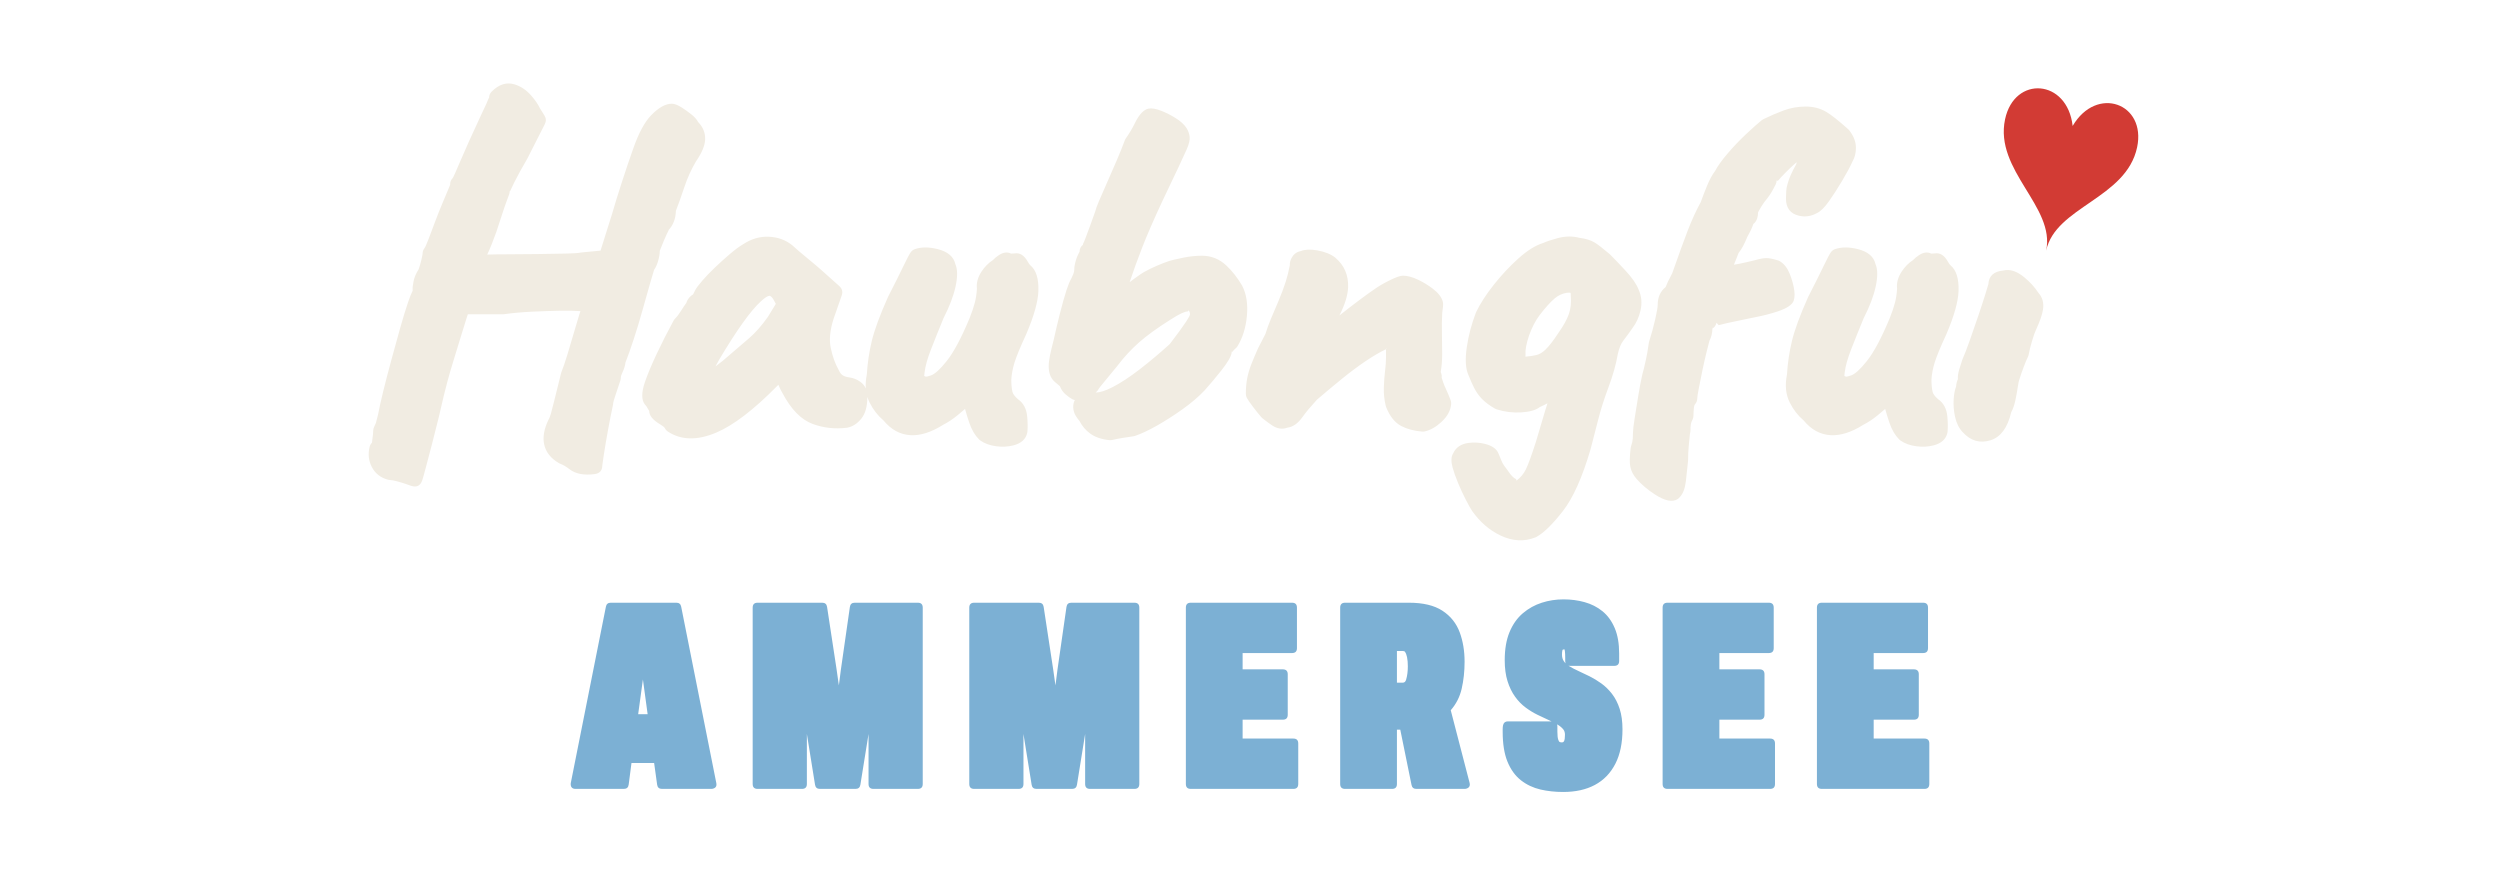
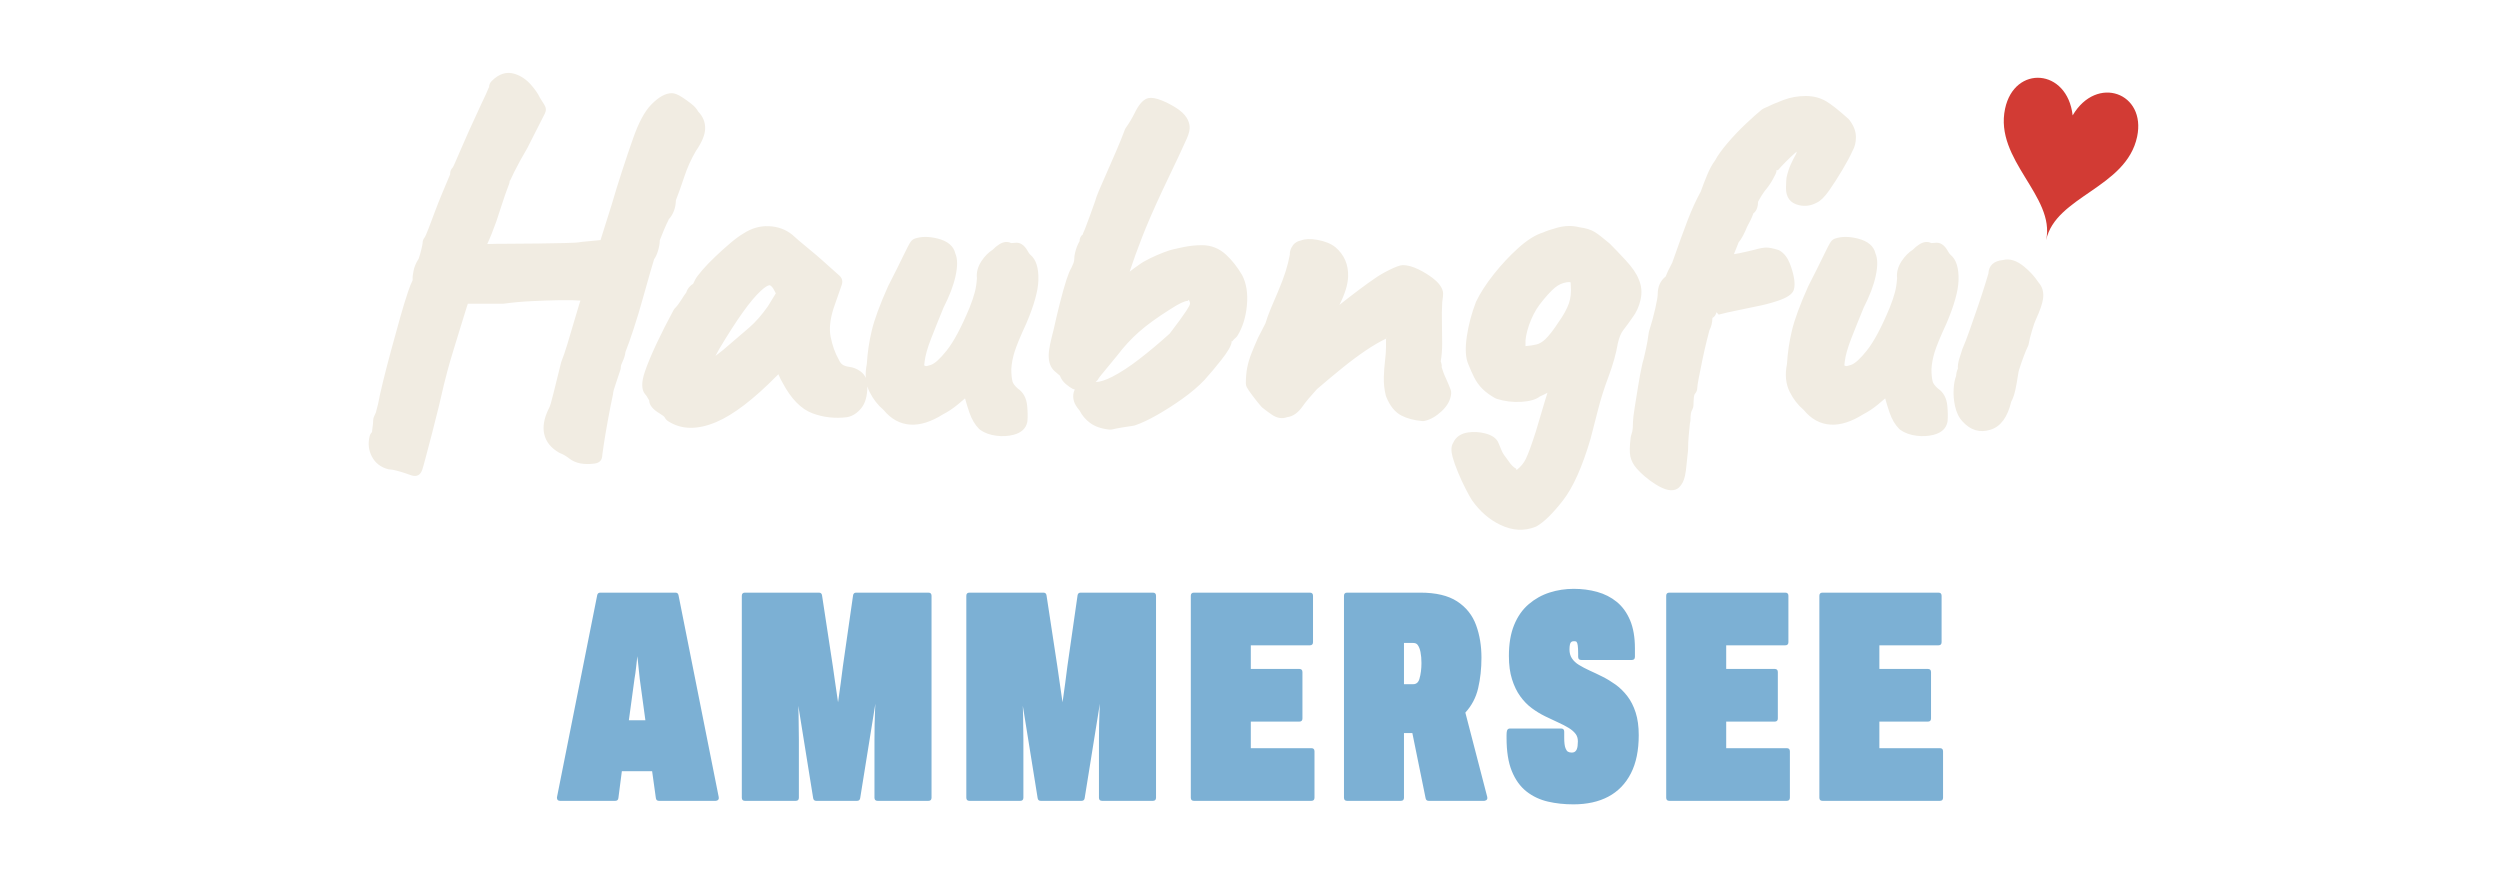
<svg xmlns="http://www.w3.org/2000/svg" width="127.0mm" height="44.45mm" viewBox="0 0 127.0 44.45" role="img" aria-label="Haubngfui · AMMERSEE · Fisherman-Fassung (Stick, embroidery_front)">
-   <path id="schrift" fill="#f1ece2" d="M20.876 24.677 20.635 24.592Q20.411 24.514 20.151 24.446Q19.929 24.388 19.842 24.388Q19.787 24.388 19.733 24.375Q19.15 24.229 18.888 23.723Q18.641 23.246 18.778 22.695Q18.809 22.574 18.897 22.486L18.915 22.325Q18.958 22.046 18.958 21.887Q18.958 21.781 19.006 21.686Q19.083 21.53 19.096 21.486Q19.118 21.41 19.209 21.045Q19.285 20.622 19.466 19.885Q19.648 19.144 19.879 18.294Q20.108 17.447 20.326 16.673Q20.547 15.889 20.732 15.347Q20.858 14.976 20.961 14.772V14.623Q20.961 14.588 20.966 14.553L21.003 14.324Q21.051 14.019 21.27 13.674Q21.347 13.454 21.407 13.195Q21.468 12.931 21.468 12.886Q21.468 12.728 21.566 12.605Q21.619 12.538 21.775 12.133Q21.955 11.665 22.123 11.21Q22.271 10.814 22.456 10.372L22.77 9.623L22.867 9.392V9.362Q22.867 9.176 22.999 9.044Q23.034 9.01 23.374 8.209Q23.751 7.321 24.406 5.915Q24.408 5.909 24.411 5.903Q24.504 5.717 24.694 5.302Q24.784 5.106 24.826 4.991L24.846 4.97Q24.846 4.784 24.978 4.652Q25.532 4.098 26.142 4.287Q26.612 4.433 26.973 4.841Q27.281 5.189 27.43 5.503L27.657 5.866Q27.791 6.082 27.676 6.308L26.794 8.046Q26.788 8.058 26.781 8.07Q26.392 8.733 26.121 9.274Q25.988 9.539 25.924 9.69L25.891 9.724Q25.891 9.806 25.862 9.882L25.754 10.172Q25.649 10.452 25.507 10.889L25.217 11.771Q25.215 11.776 25.214 11.781Q24.975 12.454 24.752 12.933Q25.189 12.918 25.78 12.918Q26.527 12.918 27.306 12.906L28.721 12.882Q29.311 12.871 29.499 12.831Q29.524 12.826 29.549 12.824L30.507 12.732L31.091 10.874Q31.286 10.192 31.601 9.223Q31.917 8.252 32.16 7.57Q32.578 6.369 33.082 5.851Q33.649 5.269 34.129 5.269Q34.334 5.269 34.651 5.473Q34.872 5.617 35.105 5.798Q35.357 5.994 35.469 6.204Q35.839 6.586 35.821 7.086Q35.804 7.551 35.352 8.206Q34.996 8.81 34.761 9.517Q34.523 10.23 34.336 10.707Q34.325 11.025 34.233 11.255Q34.126 11.522 33.964 11.684L33.971 11.692Q33.928 11.771 33.861 11.916Q33.723 12.216 33.607 12.516L33.517 12.741Q33.517 12.976 33.425 13.281Q33.347 13.542 33.228 13.707Q33.172 13.887 33.04 14.339Q32.872 14.915 32.656 15.697Q32.436 16.491 32.191 17.237Q31.962 17.936 31.774 18.415Q31.75 18.648 31.615 18.931Q31.538 19.093 31.538 19.184Q31.538 19.257 31.515 19.327L31.274 20.05Q31.152 20.416 31.152 20.463Q31.152 20.512 31.142 20.559Q31.022 21.107 30.891 21.823Q30.76 22.541 30.676 23.089Q30.597 23.61 30.597 23.638Q30.597 24.033 30.206 24.084Q29.393 24.192 28.931 23.836Q28.673 23.638 28.473 23.565Q28.435 23.551 28.401 23.531Q27.769 23.166 27.643 22.572Q27.527 22.024 27.859 21.331Q27.869 21.308 27.883 21.287Q27.964 21.156 28.128 20.468Q28.31 19.703 28.504 18.951Q28.512 18.923 28.522 18.896Q28.66 18.552 28.823 18.016Q28.991 17.464 29.147 16.924Q29.305 16.376 29.427 15.983Q29.457 15.888 29.486 15.806Q29.068 15.774 28.448 15.785Q27.797 15.797 27.031 15.833Q26.279 15.868 25.599 15.962Q25.568 15.966 25.538 15.966H23.766Q23.742 16.038 23.71 16.136Q23.58 16.542 23.405 17.118L23.042 18.303Q22.857 18.898 22.727 19.389Q22.596 19.88 22.549 20.082Q22.453 20.516 22.295 21.172Q22.137 21.828 21.955 22.52L21.641 23.715Q21.505 24.235 21.452 24.394Q21.309 24.821 20.883 24.679Q20.879 24.678 20.876 24.677ZM33.774 21.75Q33.737 21.676 33.525 21.55Q32.979 21.226 32.979 20.873L32.922 20.782Q32.846 20.637 32.797 20.588Q32.782 20.574 32.769 20.558Q32.487 20.219 32.761 19.413Q32.963 18.822 33.359 17.979Q33.751 17.147 34.216 16.291Q34.247 16.234 34.293 16.187Q34.449 16.032 34.614 15.763Q34.758 15.53 34.864 15.392Q34.907 15.243 35.018 15.115Q35.105 15.013 35.21 14.954L35.319 14.736Q35.392 14.589 35.677 14.258Q35.94 13.951 36.323 13.586Q36.699 13.227 37.08 12.903Q37.473 12.568 37.753 12.406Q38.377 11.996 39.059 12.026Q39.751 12.057 40.252 12.464Q40.27 12.479 40.287 12.495Q40.347 12.555 40.587 12.761Q40.836 12.975 41.158 13.237Q41.492 13.509 41.742 13.734L42.633 14.529Q42.857 14.729 42.758 15.013L42.34 16.213Q42.074 17.062 42.201 17.669Q42.337 18.323 42.604 18.793Q42.614 18.811 42.622 18.829Q42.693 18.983 42.798 19.058Q42.915 19.14 43.145 19.173Q43.443 19.21 43.705 19.397Q43.894 19.532 43.983 19.734Q43.958 19.402 44.034 19.028Q44.086 18.161 44.285 17.33Q44.488 16.481 45.108 15.091Q45.113 15.08 45.118 15.07Q45.622 14.086 45.885 13.536Q46.17 12.941 46.269 12.809Q46.353 12.696 46.487 12.652Q46.973 12.49 47.631 12.654Q48.402 12.847 48.532 13.417Q48.705 13.811 48.541 14.562Q48.385 15.277 47.931 16.163Q47.598 16.971 47.302 17.731Q47.021 18.449 46.968 18.921Q46.947 19.098 46.949 19.098Q46.984 19.111 47.016 19.129Q47.059 19.152 47.291 19.072Q47.59 18.97 48.087 18.348Q48.627 17.674 49.254 16.164Q49.434 15.714 49.523 15.368Q49.604 15.054 49.628 14.666Q49.577 14.231 49.86 13.798Q50.1 13.432 50.437 13.214Q50.566 13.074 50.754 12.954Q51.079 12.744 51.364 12.884L51.542 12.873Q51.94 12.807 52.211 13.295Q52.288 13.434 52.34 13.476Q52.781 13.837 52.75 14.783Q52.723 15.591 52.135 16.971Q52.132 16.978 52.129 16.984Q51.683 17.946 51.535 18.424Q51.397 18.871 51.374 19.292Q51.375 19.666 51.434 19.912Q51.472 20.066 51.705 20.274Q52.127 20.563 52.181 21.158Q52.221 21.596 52.193 21.924Q52.191 21.955 52.184 21.985Q52.076 22.471 51.484 22.624Q51.074 22.731 50.614 22.671Q50.13 22.609 49.798 22.376Q49.765 22.354 49.738 22.326Q49.423 22.011 49.244 21.49Q49.133 21.168 49.024 20.774Q48.895 20.889 48.652 21.088Q48.285 21.39 47.913 21.579Q47.005 22.151 46.253 22.107Q45.458 22.06 44.883 21.36Q44.448 20.993 44.175 20.447Q44.107 20.311 44.062 20.165Q44.059 20.892 43.757 21.265Q43.45 21.645 43.049 21.725Q43.032 21.728 43.015 21.73Q42.111 21.84 41.286 21.537Q40.405 21.214 39.748 19.966Q39.658 19.823 39.541 19.547Q39.503 19.586 39.466 19.623Q37.692 21.422 36.386 21.976Q34.939 22.588 33.93 21.925Q33.829 21.859 33.774 21.75ZM56.358 22.359Q55.752 22.298 55.375 22.02Q55.032 21.766 54.841 21.389Q54.619 21.128 54.56 20.93Q54.488 20.691 54.542 20.475Q54.563 20.389 54.601 20.326Q54.543 20.314 54.488 20.287Q54.343 20.214 54.145 20.047Q53.938 19.872 53.842 19.619Q53.683 19.491 53.565 19.383Q53.274 19.117 53.274 18.605Q53.274 18.366 53.344 18.031Q53.406 17.733 53.527 17.269Q53.666 16.631 53.839 15.945Q54.015 15.247 54.178 14.739Q54.306 14.343 54.427 14.141L54.519 13.934Q54.577 13.804 54.577 13.61Q54.577 13.572 54.583 13.536Q54.642 13.179 54.781 12.902L54.842 12.789Q54.842 12.564 55.022 12.429L55.011 12.407Q55.073 12.282 55.161 12.05Q55.351 11.553 55.635 10.749Q55.679 10.568 55.819 10.236Q55.99 9.835 56.233 9.288Q56.473 8.748 56.725 8.16Q56.974 7.579 57.139 7.132Q57.159 7.076 57.193 7.028Q57.462 6.647 57.651 6.258Q57.929 5.685 58.252 5.546Q58.295 5.528 58.341 5.519Q58.593 5.468 59.019 5.639Q59.356 5.774 59.703 5.987Q60.107 6.235 60.283 6.518Q60.412 6.732 60.434 6.953Q60.458 7.19 60.29 7.575Q60.167 7.859 59.874 8.48L59.053 10.207Q58.385 11.639 58.017 12.59Q57.647 13.544 57.421 14.232Q57.405 14.284 57.387 14.335Q57.606 14.163 57.853 13.992Q58.08 13.824 58.439 13.651Q58.782 13.486 59.112 13.359Q59.443 13.231 59.63 13.195Q59.76 13.16 60.139 13.084Q60.605 12.991 61.06 12.991Q61.769 12.991 62.297 13.487Q62.742 13.905 63.088 14.491Q63.094 14.501 63.1 14.511Q63.427 15.136 63.342 16.052Q63.26 16.94 62.868 17.584Q62.827 17.652 62.765 17.702Q62.687 17.764 62.599 17.878L62.572 17.857Q62.572 17.889 62.567 17.921Q62.526 18.21 62.04 18.824Q61.622 19.353 61.202 19.822Q61.198 19.827 61.194 19.832Q60.729 20.322 60.066 20.794Q59.42 21.253 58.785 21.615Q58.131 21.986 57.655 22.145Q57.613 22.159 57.568 22.165Q57.384 22.188 57.031 22.246Q56.687 22.304 56.512 22.348Q56.436 22.367 56.358 22.359ZM77.996 27.301Q77.139 27.638 76.227 27.204Q75.385 26.804 74.786 25.96Q74.782 25.955 74.779 25.949Q74.668 25.784 74.464 25.387Q74.262 24.997 74.074 24.546Q73.882 24.084 73.789 23.741Q73.664 23.276 73.821 23.031Q74.024 22.583 74.583 22.503Q75.008 22.443 75.431 22.548Q75.991 22.688 76.127 23.049Q76.199 23.217 76.271 23.397Q76.324 23.531 76.404 23.646Q76.504 23.79 76.59 23.898Q76.605 23.916 76.617 23.935Q76.816 24.242 77.019 24.344L77.039 24.416Q77.356 24.171 77.511 23.85Q77.702 23.457 78.03 22.426L78.486 20.89Q78.547 20.685 78.611 20.488Q78.429 20.587 78.223 20.678Q77.932 20.908 77.293 20.948Q76.642 20.99 76.03 20.795Q75.985 20.781 75.943 20.757Q75.553 20.534 75.305 20.287Q75.049 20.03 74.883 19.699Q74.744 19.421 74.595 19.048Q74.376 18.564 74.515 17.623Q74.643 16.753 74.974 15.886Q74.981 15.869 74.989 15.852Q75.3 15.204 75.886 14.464Q76.465 13.735 77.12 13.143Q77.802 12.526 78.393 12.344Q78.629 12.235 79.112 12.102Q79.696 11.941 80.234 12.081Q80.719 12.143 81.01 12.321Q81.258 12.472 81.767 12.905Q81.781 12.917 81.794 12.93Q82.114 13.249 82.578 13.75Q83.087 14.299 83.243 14.717Q83.467 15.211 83.338 15.773Q83.221 16.285 82.925 16.674Q82.705 16.993 82.46 17.311Q82.282 17.542 82.183 17.991Q82.055 18.753 81.704 19.692Q81.375 20.573 81.188 21.32L80.801 22.82Q80.799 22.827 80.797 22.834Q80.17 24.968 79.393 25.964Q78.612 26.967 78.049 27.277Q78.023 27.291 77.996 27.301ZM85.224 25.354Q84.83 25.608 84.08 25.125Q83.52 24.765 83.14 24.331Q82.895 24.052 82.822 23.722Q82.757 23.43 82.839 22.75Q82.845 22.699 82.863 22.65Q82.936 22.448 82.945 22.275Q82.956 22.045 82.956 21.959Q82.956 21.779 83.046 21.213L83.227 20.09Q83.325 19.491 83.4 19.164Q83.412 19.09 83.44 18.979Q83.476 18.837 83.503 18.751L83.619 18.24Q83.687 17.945 83.757 17.434Q83.762 17.395 83.774 17.358Q83.961 16.774 84.089 16.202Q84.211 15.659 84.211 15.492Q84.211 14.904 84.615 14.582Q84.661 14.457 84.737 14.297Q84.853 14.055 84.949 13.882Q85.426 12.52 85.737 11.712Q86.054 10.893 86.397 10.27Q86.541 9.864 86.719 9.435Q86.911 8.971 87.127 8.685Q87.324 8.311 87.758 7.803Q88.196 7.29 88.696 6.818Q89.192 6.352 89.495 6.107Q89.535 6.075 89.581 6.053Q90.132 5.786 90.611 5.61Q91.145 5.413 91.732 5.413Q92.312 5.413 92.768 5.68Q93.157 5.908 93.89 6.566Q93.921 6.594 93.947 6.627Q94.281 7.062 94.281 7.504Q94.281 7.902 94.111 8.194Q93.931 8.599 93.59 9.17Q93.244 9.752 92.92 10.212Q92.573 10.706 92.288 10.831Q91.859 11.068 91.389 10.959Q90.727 10.806 90.727 10.086Q90.727 9.899 90.74 9.735L90.752 9.591Q90.755 9.558 90.762 9.527Q90.845 9.17 90.971 8.888Q91.089 8.627 91.196 8.439Q91.2 8.433 91.204 8.427Q91.269 8.32 91.271 8.239Q91.211 8.289 91.105 8.384Q90.911 8.559 90.693 8.78Q90.477 8.998 90.316 9.187L90.251 9.169Q90.251 9.28 90.2 9.378L90.067 9.632Q89.915 9.922 89.628 10.264Q89.479 10.477 89.374 10.667Q89.31 10.782 89.31 10.786Q89.31 10.956 89.263 11.097Q89.201 11.283 89.069 11.378L89.056 11.418Q88.961 11.688 88.759 12.044Q88.659 12.291 88.546 12.505Q88.435 12.714 88.322 12.847L88.229 13.084Q88.158 13.261 88.083 13.448Q88.213 13.43 88.363 13.398Q88.756 13.317 89.13 13.223Q89.523 13.111 89.729 13.111Q89.941 13.111 90.32 13.228Q90.376 13.245 90.426 13.276Q90.744 13.475 90.919 13.913Q91.055 14.253 91.123 14.595Q91.207 15.014 91.121 15.272L91.121 15.272Q91.01 15.588 90.297 15.823Q89.76 16 89.221 16.102Q88.779 16.199 88.236 16.307Q87.707 16.413 87.31 16.518L87.197 16.398Q87.145 16.607 86.992 16.687Q86.981 17.047 86.84 17.31Q86.796 17.465 86.705 17.835Q86.596 18.271 86.489 18.782Q86.381 19.297 86.298 19.734Q86.221 20.132 86.221 20.236Q86.221 20.401 86.115 20.527Q86.061 20.59 86.05 20.707Q86.028 20.943 86.028 21.115Q86.028 21.224 85.978 21.321Q85.911 21.45 85.898 21.535Q85.878 21.657 85.878 21.718V21.815Q85.878 21.932 85.847 22.047L85.789 22.643Q85.754 23.018 85.754 23.383Q85.754 23.407 85.751 23.431L85.677 24.125Q85.65 24.465 85.594 24.722Q85.515 25.084 85.293 25.299Q85.261 25.33 85.224 25.354ZM96.481 22.326Q96.166 22.011 95.988 21.49Q95.877 21.168 95.767 20.774Q95.638 20.889 95.396 21.088Q95.029 21.39 94.657 21.579Q93.749 22.151 92.996 22.107Q92.201 22.06 91.627 21.36Q91.192 20.993 90.919 20.447Q90.614 19.837 90.778 19.028Q90.83 18.161 91.029 17.33Q91.231 16.481 91.852 15.091Q91.857 15.08 91.862 15.07Q92.366 14.086 92.629 13.536Q92.914 12.941 93.013 12.809Q93.097 12.696 93.23 12.652Q93.717 12.49 94.375 12.654Q95.146 12.847 95.275 13.417Q95.448 13.811 95.284 14.562Q95.129 15.277 94.675 16.163Q94.342 16.971 94.045 17.731Q93.765 18.449 93.711 18.921Q93.691 19.098 93.693 19.098Q93.728 19.111 93.76 19.129Q93.802 19.152 94.035 19.072Q94.334 18.97 94.831 18.348Q95.371 17.674 95.998 16.164Q96.178 15.714 96.267 15.368Q96.348 15.054 96.372 14.666Q96.321 14.231 96.604 13.798Q96.843 13.432 97.18 13.214Q97.31 13.074 97.497 12.954Q97.823 12.744 98.108 12.884L98.286 12.873Q98.684 12.807 98.954 13.295Q99.032 13.434 99.084 13.476Q99.525 13.837 99.494 14.783Q99.467 15.591 98.879 16.971Q98.876 16.978 98.873 16.984Q98.427 17.946 98.279 18.424Q98.141 18.871 98.118 19.292Q98.119 19.666 98.178 19.912Q98.215 20.066 98.449 20.274Q98.871 20.563 98.925 21.158Q98.965 21.596 98.937 21.924Q98.935 21.955 98.928 21.985Q98.82 22.471 98.228 22.624Q97.818 22.731 97.357 22.671Q96.873 22.609 96.541 22.376Q96.509 22.354 96.481 22.326ZM72.241 21.925Q71.622 21.869 71.194 21.647Q70.693 21.388 70.414 20.675Q70.404 20.649 70.397 20.621Q70.285 20.174 70.299 19.69Q70.312 19.247 70.363 18.828Q70.408 18.457 70.408 18.195V17.74Q69.938 17.966 69.383 18.339Q68.809 18.726 68.185 19.232Q67.56 19.739 66.9 20.305Q66.403 20.848 66.171 21.18Q65.825 21.674 65.39 21.727Q65.01 21.867 64.623 21.61Q64.39 21.454 64.133 21.249Q64.102 21.224 64.076 21.194Q63.896 20.989 63.658 20.675Q63.403 20.34 63.336 20.206Q63.289 20.111 63.289 20.005Q63.289 19.576 63.357 19.22Q63.425 18.865 63.573 18.489Q63.709 18.142 63.907 17.698Q63.916 17.678 63.927 17.658Q64.014 17.505 64.091 17.341Q64.173 17.165 64.286 16.959Q64.388 16.615 64.566 16.188Q64.748 15.75 64.919 15.36Q65.174 14.757 65.312 14.319Q65.438 13.923 65.525 13.466Q65.513 13.302 65.605 13.119Q65.745 12.837 66.043 12.763Q66.062 12.758 66.081 12.755Q66.393 12.626 66.919 12.72Q67.502 12.825 67.833 13.089Q67.839 13.094 67.844 13.099Q68.515 13.674 68.484 14.591Q68.463 15.195 68.042 16.026Q68.089 15.989 68.14 15.948Q68.556 15.618 69.043 15.253Q69.53 14.888 69.828 14.688Q70.122 14.476 70.56 14.257Q71.065 14.004 71.268 14.004Q71.612 14.004 72.055 14.218Q72.445 14.407 72.783 14.663Q73.21 14.988 73.297 15.335Q73.311 15.388 73.311 15.444Q73.311 15.575 73.281 15.766Q73.262 15.888 73.262 15.975Q73.262 15.989 73.261 16.003Q73.238 16.37 73.25 16.894Q73.262 17.442 73.262 17.99Q73.262 18.481 73.188 18.897Q73.202 18.931 73.215 18.97Q73.254 19.086 73.237 19.189Q73.275 19.316 73.32 19.443Q73.373 19.592 73.461 19.777Q73.564 19.997 73.691 20.326Q73.727 20.421 73.719 20.522Q73.682 21.011 73.227 21.433Q72.813 21.816 72.383 21.915Q72.312 21.931 72.241 21.925ZM102.17 20.943Q101.89 22.125 101.12 22.365Q100.306 22.618 99.706 21.954Q99.427 21.67 99.316 21.17Q99.218 20.728 99.246 20.284Q99.271 19.894 99.369 19.639Q99.384 19.422 99.462 19.26Q99.441 19.061 99.53 18.765Q99.604 18.517 99.679 18.294Q99.685 18.274 99.693 18.256Q99.856 17.885 100.067 17.285Q100.284 16.672 100.5 16.035Q100.715 15.402 100.858 14.937Q100.974 14.561 101.009 14.436Q101.044 13.81 101.762 13.744Q102.262 13.616 102.829 14.083Q103.275 14.45 103.551 14.876Q103.862 15.22 103.784 15.729Q103.726 16.105 103.435 16.741Q103.431 16.748 103.428 16.755Q103.349 16.913 103.228 17.322Q103.103 17.741 103.059 18.003Q103.048 18.07 103.018 18.131Q102.931 18.303 102.807 18.632Q102.679 18.968 102.587 19.268Q102.581 19.286 102.575 19.303Q102.546 19.375 102.505 19.648Q102.455 19.988 102.38 20.34Q102.303 20.7 102.17 20.943ZM55.838 19.717Q55.781 19.836 55.661 19.942Q55.988 19.937 56.5 19.676Q57.126 19.357 57.889 18.768Q58.656 18.175 59.424 17.479Q60.022 16.696 60.261 16.331Q60.449 16.045 60.454 15.96Q60.458 15.886 60.401 15.783Q60.396 15.774 60.392 15.766L60.336 15.821Q60.107 15.821 59.47 16.232Q58.459 16.867 57.859 17.398Q57.265 17.923 56.761 18.587Q56.757 18.592 56.754 18.597Q56.557 18.843 56.322 19.122Q56.095 19.39 55.945 19.58L55.838 19.717ZM77.493 18.119Q77.812 18.093 78.052 18.035Q78.283 17.979 78.509 17.762Q78.786 17.496 79.168 16.911Q79.173 16.904 79.178 16.897Q79.552 16.37 79.7 15.947Q79.837 15.554 79.796 15.045L79.789 14.884Q79.738 14.852 79.589 14.875Q79.255 14.928 78.989 15.15Q78.665 15.42 78.213 16.008Q77.895 16.431 77.676 17.043Q77.467 17.67 77.496 18.013L77.493 18.119ZM39.412 15.437Q39.277 15.159 39.19 15.083Q39.124 15.025 39.1 15.025Q38.961 15.025 38.656 15.305Q38.256 15.671 37.741 16.393Q37.208 17.138 36.542 18.256Q36.435 18.438 36.346 18.615Q36.515 18.489 36.713 18.331L38.059 17.177Q38.542 16.76 39.013 16.09L39.412 15.437ZM70.423 17.732 70.435 17.669 70.413 17.709 70.423 17.732ZM86.993 16.646Q87.002 16.634 87.009 16.621L86.993 16.626Q86.993 16.636 86.993 16.646ZM70.415 17.736H70.423L70.423 17.732Q70.419 17.734 70.415 17.736Z" />
-   <g id="herz" transform="translate(104.855,8.448) rotate(12) scale(0.38096) translate(0,8.500)">
+   <path id="schrift" fill="#f1ece2" d="M20.876 24.141 20.635 24.056Q20.411 23.978 20.151 23.91Q19.929 23.852 19.842 23.852Q19.787 23.852 19.733 23.839Q19.15 23.693 18.888 23.187Q18.641 22.71 18.778 22.159Q18.809 22.038 18.897 21.95L18.915 21.789Q18.958 21.51 18.958 21.351Q18.958 21.245 19.006 21.15Q19.083 20.994 19.096 20.95Q19.118 20.874 19.209 20.509Q19.285 20.086 19.466 19.349Q19.648 18.608 19.879 17.758Q20.108 16.912 20.326 16.137Q20.547 15.353 20.732 14.811Q20.858 14.44 20.961 14.237V14.087Q20.961 14.052 20.966 14.017L21.003 13.788Q21.051 13.483 21.27 13.138Q21.347 12.918 21.407 12.659Q21.468 12.395 21.468 12.35Q21.468 12.192 21.566 12.069Q21.619 12.003 21.775 11.597Q21.955 11.13 22.123 10.674Q22.271 10.278 22.456 9.836L22.77 9.087L22.867 8.856V8.827Q22.867 8.64 22.999 8.508Q23.034 8.474 23.374 7.673Q23.751 6.785 24.406 5.379Q24.408 5.373 24.411 5.368Q24.504 5.182 24.694 4.766Q24.784 4.57 24.826 4.456L24.846 4.435Q24.846 4.248 24.978 4.116Q25.532 3.562 26.142 3.751Q26.612 3.897 26.973 4.305Q27.281 4.654 27.43 4.968L27.657 5.33Q27.791 5.546 27.676 5.773L26.794 7.51Q26.788 7.522 26.781 7.534Q26.392 8.197 26.121 8.738Q25.988 9.004 25.924 9.154L25.891 9.189Q25.891 9.27 25.862 9.347L25.754 9.636Q25.649 9.916 25.507 10.353L25.217 11.236Q25.215 11.241 25.214 11.246Q24.975 11.918 24.752 12.397Q25.189 12.383 25.78 12.383Q26.527 12.383 27.306 12.371L28.721 12.346Q29.311 12.335 29.499 12.296Q29.524 12.29 29.549 12.288L30.507 12.196L31.091 10.338Q31.286 9.656 31.601 8.688Q31.917 7.716 32.16 7.034Q32.578 5.833 33.082 5.315Q33.649 4.733 34.129 4.733Q34.334 4.733 34.651 4.938Q34.872 5.081 35.105 5.262Q35.357 5.458 35.469 5.668Q35.839 6.05 35.821 6.55Q35.804 7.015 35.352 7.67Q34.996 8.274 34.761 8.981Q34.523 9.695 34.336 10.171Q34.325 10.49 34.233 10.719Q34.126 10.986 33.964 11.148L33.971 11.156Q33.928 11.235 33.861 11.38Q33.723 11.681 33.607 11.981L33.517 12.205Q33.517 12.44 33.425 12.745Q33.347 13.007 33.228 13.171Q33.172 13.351 33.04 13.803Q32.872 14.379 32.656 15.161Q32.436 15.955 32.191 16.701Q31.962 17.4 31.774 17.879Q31.75 18.112 31.615 18.395Q31.538 18.557 31.538 18.648Q31.538 18.721 31.515 18.791L31.274 19.515Q31.152 19.88 31.152 19.927Q31.152 19.976 31.142 20.023Q31.022 20.571 30.891 21.288Q30.76 22.005 30.676 22.553Q30.597 23.074 30.597 23.102Q30.597 23.497 30.206 23.549Q29.393 23.656 28.931 23.301Q28.673 23.102 28.473 23.029Q28.435 23.015 28.401 22.995Q27.769 22.63 27.643 22.036Q27.527 21.488 27.859 20.795Q27.869 20.772 27.883 20.751Q27.964 20.62 28.128 19.932Q28.31 19.167 28.504 18.415Q28.512 18.387 28.522 18.361Q28.66 18.016 28.823 17.48Q28.991 16.928 29.147 16.388Q29.305 15.841 29.427 15.447Q29.457 15.352 29.486 15.27Q29.068 15.238 28.448 15.249Q27.797 15.261 27.031 15.297Q26.279 15.332 25.599 15.426Q25.568 15.43 25.538 15.43H23.766Q23.742 15.502 23.71 15.6Q23.58 16.006 23.405 16.583L23.042 17.767Q22.857 18.363 22.727 18.853Q22.596 19.344 22.549 19.546Q22.453 19.981 22.295 20.636Q22.137 21.292 21.955 21.985L21.641 23.179Q21.505 23.7 21.452 23.858Q21.309 24.285 20.883 24.143Q20.879 24.142 20.876 24.141ZM33.774 21.215Q33.737 21.14 33.525 21.014Q32.979 20.691 32.979 20.338L32.922 20.247Q32.846 20.101 32.797 20.053Q32.782 20.038 32.769 20.022Q32.487 19.684 32.761 18.877Q32.963 18.286 33.359 17.443Q33.751 16.611 34.216 15.755Q34.247 15.698 34.293 15.652Q34.449 15.496 34.614 15.227Q34.758 14.994 34.864 14.856Q34.907 14.708 35.018 14.579Q35.105 14.477 35.21 14.418L35.319 14.2Q35.392 14.054 35.677 13.722Q35.94 13.415 36.323 13.05Q36.699 12.691 37.08 12.367Q37.473 12.032 37.753 11.87Q38.377 11.46 39.059 11.49Q39.751 11.521 40.252 11.928Q40.27 11.943 40.287 11.959Q40.347 12.019 40.587 12.225Q40.836 12.439 41.158 12.701Q41.492 12.973 41.742 13.198L42.633 13.993Q42.857 14.193 42.758 14.477L42.34 15.677Q42.074 16.526 42.201 17.133Q42.337 17.788 42.604 18.257Q42.614 18.275 42.622 18.293Q42.693 18.448 42.798 18.522Q42.915 18.604 43.145 18.637Q43.443 18.674 43.705 18.861Q43.894 18.996 43.983 19.198Q43.958 18.866 44.034 18.492Q44.086 17.625 44.285 16.794Q44.488 15.945 45.108 14.556Q45.113 14.545 45.118 14.534Q45.622 13.55 45.885 13Q46.17 12.405 46.269 12.273Q46.353 12.16 46.487 12.116Q46.973 11.954 47.631 12.118Q48.402 12.311 48.532 12.881Q48.705 13.276 48.541 14.026Q48.385 14.741 47.931 15.627Q47.598 16.435 47.302 17.195Q47.021 17.913 46.968 18.385Q46.947 18.562 46.949 18.562Q46.984 18.575 47.016 18.593Q47.059 18.616 47.291 18.536Q47.59 18.434 48.087 17.812Q48.627 17.138 49.254 15.628Q49.434 15.178 49.523 14.832Q49.604 14.518 49.628 14.13Q49.577 13.695 49.86 13.262Q50.1 12.896 50.437 12.679Q50.566 12.538 50.754 12.418Q51.079 12.208 51.364 12.348L51.542 12.337Q51.94 12.271 52.211 12.759Q52.288 12.898 52.34 12.94Q52.781 13.301 52.75 14.247Q52.723 15.055 52.135 16.436Q52.132 16.442 52.129 16.448Q51.683 17.411 51.535 17.889Q51.397 18.335 51.374 18.756Q51.375 19.13 51.434 19.376Q51.472 19.53 51.705 19.738Q52.127 20.027 52.181 20.623Q52.221 21.06 52.193 21.389Q52.191 21.419 52.184 21.449Q52.076 21.935 51.484 22.088Q51.074 22.195 50.614 22.135Q50.13 22.073 49.798 21.84Q49.765 21.818 49.738 21.79Q49.423 21.475 49.244 20.954Q49.133 20.632 49.024 20.238Q48.895 20.353 48.652 20.553Q48.285 20.854 47.913 21.043Q47.005 21.615 46.253 21.571Q45.458 21.524 44.883 20.824Q44.448 20.457 44.175 19.911Q44.107 19.775 44.062 19.629Q44.059 20.356 43.757 20.729Q43.45 21.109 43.049 21.189Q43.032 21.193 43.015 21.195Q42.111 21.304 41.286 21.001Q40.405 20.678 39.748 19.43Q39.658 19.287 39.541 19.011Q39.503 19.05 39.466 19.087Q37.692 20.886 36.386 21.44Q34.939 22.052 33.93 21.389Q33.829 21.323 33.774 21.215ZM56.358 21.823Q55.752 21.762 55.375 21.484Q55.032 21.23 54.841 20.853Q54.619 20.592 54.56 20.395Q54.488 20.155 54.542 19.939Q54.563 19.854 54.601 19.79Q54.543 19.778 54.488 19.751Q54.343 19.678 54.145 19.511Q53.938 19.336 53.842 19.083Q53.683 18.956 53.565 18.847Q53.274 18.581 53.274 18.069Q53.274 17.83 53.344 17.495Q53.406 17.197 53.527 16.733Q53.666 16.095 53.839 15.409Q54.015 14.711 54.178 14.204Q54.306 13.807 54.427 13.605L54.519 13.398Q54.577 13.268 54.577 13.074Q54.577 13.037 54.583 13Q54.642 12.644 54.781 12.366L54.842 12.253Q54.842 12.028 55.022 11.893L55.011 11.871Q55.073 11.746 55.161 11.514Q55.351 11.017 55.635 10.213Q55.679 10.032 55.819 9.701Q55.99 9.299 56.233 8.752Q56.473 8.212 56.725 7.624Q56.974 7.043 57.139 6.596Q57.159 6.54 57.193 6.492Q57.462 6.111 57.651 5.722Q57.929 5.149 58.252 5.01Q58.295 4.992 58.341 4.983Q58.593 4.932 59.019 5.103Q59.356 5.238 59.703 5.451Q60.107 5.699 60.283 5.982Q60.412 6.196 60.434 6.417Q60.458 6.654 60.29 7.039Q60.167 7.323 59.874 7.944L59.053 9.671Q58.385 11.103 58.017 12.054Q57.647 13.008 57.421 13.697Q57.405 13.748 57.387 13.799Q57.606 13.628 57.853 13.457Q58.08 13.288 58.439 13.115Q58.782 12.95 59.112 12.823Q59.443 12.696 59.63 12.659Q59.76 12.624 60.139 12.548Q60.605 12.455 61.06 12.455Q61.769 12.455 62.297 12.951Q62.742 13.369 63.088 13.955Q63.094 13.965 63.1 13.975Q63.427 14.6 63.342 15.516Q63.26 16.404 62.868 17.048Q62.827 17.116 62.765 17.166Q62.687 17.228 62.599 17.342L62.572 17.321Q62.572 17.353 62.567 17.385Q62.526 17.674 62.04 18.288Q61.622 18.818 61.202 19.286Q61.198 19.291 61.194 19.296Q60.729 19.786 60.066 20.258Q59.42 20.717 58.785 21.079Q58.131 21.45 57.655 21.609Q57.613 21.623 57.568 21.629Q57.384 21.652 57.031 21.711Q56.687 21.768 56.512 21.812Q56.436 21.831 56.358 21.823ZM77.996 26.765Q77.139 27.102 76.227 26.668Q75.385 26.268 74.786 25.424Q74.782 25.419 74.779 25.414Q74.668 25.248 74.464 24.852Q74.262 24.461 74.074 24.01Q73.882 23.548 73.789 23.206Q73.664 22.741 73.821 22.495Q74.024 22.047 74.583 21.967Q75.008 21.907 75.431 22.013Q75.991 22.153 76.127 22.513Q76.199 22.682 76.271 22.861Q76.324 22.995 76.404 23.11Q76.504 23.254 76.59 23.363Q76.605 23.38 76.617 23.399Q76.816 23.706 77.019 23.808L77.039 23.881Q77.356 23.635 77.511 23.314Q77.702 22.921 78.03 21.89L78.486 20.354Q78.547 20.149 78.611 19.952Q78.429 20.052 78.223 20.142Q77.932 20.372 77.293 20.413Q76.642 20.454 76.03 20.26Q75.985 20.245 75.943 20.222Q75.553 19.999 75.305 19.751Q75.049 19.494 74.883 19.163Q74.744 18.885 74.595 18.512Q74.376 18.028 74.515 17.087Q74.643 16.217 74.974 15.35Q74.981 15.333 74.989 15.316Q75.3 14.668 75.886 13.928Q76.465 13.199 77.12 12.607Q77.802 11.99 78.393 11.808Q78.629 11.699 79.112 11.566Q79.696 11.406 80.234 11.545Q80.719 11.607 81.01 11.785Q81.258 11.936 81.767 12.369Q81.781 12.381 81.794 12.394Q82.114 12.713 82.578 13.214Q83.087 13.763 83.243 14.181Q83.467 14.675 83.338 15.237Q83.221 15.75 82.925 16.138Q82.705 16.457 82.46 16.775Q82.282 17.006 82.183 17.455Q82.055 18.217 81.704 19.156Q81.375 20.037 81.188 20.785L80.801 22.284Q80.799 22.291 80.797 22.299Q80.17 24.432 79.393 25.429Q78.612 26.431 78.049 26.741Q78.023 26.755 77.996 26.765ZM85.224 24.818Q84.83 25.072 84.08 24.589Q83.52 24.229 83.14 23.795Q82.895 23.516 82.822 23.186Q82.757 22.894 82.839 22.215Q82.845 22.163 82.863 22.114Q82.936 21.913 82.945 21.739Q82.956 21.509 82.956 21.424Q82.956 21.243 83.046 20.677L83.227 19.554Q83.325 18.956 83.4 18.628Q83.412 18.554 83.44 18.443Q83.476 18.301 83.503 18.215L83.619 17.704Q83.687 17.409 83.757 16.898Q83.762 16.859 83.774 16.822Q83.961 16.238 84.089 15.666Q84.211 15.123 84.211 14.956Q84.211 14.368 84.615 14.046Q84.661 13.922 84.737 13.761Q84.853 13.519 84.949 13.346Q85.426 11.984 85.737 11.176Q86.054 10.357 86.397 9.735Q86.541 9.328 86.719 8.899Q86.911 8.435 87.127 8.15Q87.324 7.776 87.758 7.268Q88.196 6.754 88.696 6.283Q89.192 5.816 89.495 5.571Q89.535 5.539 89.581 5.517Q90.132 5.251 90.611 5.074Q91.145 4.877 91.732 4.877Q92.312 4.877 92.768 5.144Q93.157 5.372 93.89 6.03Q93.921 6.058 93.947 6.091Q94.281 6.526 94.281 6.968Q94.281 7.366 94.111 7.659Q93.931 8.063 93.59 8.635Q93.244 9.216 92.92 9.677Q92.573 10.171 92.288 10.296Q91.859 10.532 91.389 10.423Q90.727 10.271 90.727 9.551Q90.727 9.363 90.74 9.199L90.752 9.055Q90.755 9.022 90.762 8.991Q90.845 8.634 90.971 8.352Q91.089 8.091 91.196 7.904Q91.2 7.897 91.204 7.891Q91.269 7.784 91.271 7.703Q91.211 7.753 91.105 7.848Q90.911 8.023 90.693 8.244Q90.477 8.462 90.316 8.651L90.251 8.634Q90.251 8.744 90.2 8.842L90.067 9.096Q89.915 9.386 89.628 9.728Q89.479 9.942 89.374 10.131Q89.31 10.246 89.31 10.25Q89.31 10.42 89.263 10.562Q89.201 10.747 89.069 10.842L89.056 10.882Q88.961 11.152 88.759 11.508Q88.659 11.755 88.546 11.969Q88.435 12.178 88.322 12.312L88.229 12.548Q88.158 12.725 88.083 12.912Q88.213 12.894 88.363 12.863Q88.756 12.781 89.13 12.687Q89.523 12.576 89.729 12.576Q89.941 12.576 90.32 12.692Q90.376 12.709 90.426 12.741Q90.744 12.939 90.919 13.377Q91.055 13.717 91.123 14.059Q91.207 14.478 91.121 14.736L91.121 14.736Q91.01 15.053 90.297 15.287Q89.76 15.464 89.221 15.566Q88.779 15.663 88.236 15.771Q87.707 15.877 87.31 15.982L87.197 15.862Q87.145 16.071 86.992 16.152Q86.981 16.511 86.84 16.774Q86.796 16.929 86.705 17.299Q86.596 17.735 86.489 18.246Q86.381 18.761 86.298 19.198Q86.221 19.596 86.221 19.701Q86.221 19.865 86.115 19.991Q86.061 20.054 86.05 20.171Q86.028 20.407 86.028 20.579Q86.028 20.688 85.978 20.785Q85.911 20.914 85.898 20.999Q85.878 21.121 85.878 21.182V21.279Q85.878 21.396 85.847 21.511L85.789 22.107Q85.754 22.482 85.754 22.847Q85.754 22.871 85.751 22.895L85.677 23.589Q85.65 23.929 85.594 24.186Q85.515 24.548 85.293 24.763Q85.261 24.794 85.224 24.818ZM96.481 21.79Q96.166 21.475 95.988 20.954Q95.877 20.632 95.767 20.238Q95.638 20.353 95.396 20.553Q95.029 20.854 94.657 21.043Q93.749 21.615 92.996 21.571Q92.201 21.524 91.627 20.824Q91.192 20.457 90.919 19.911Q90.614 19.301 90.778 18.492Q90.83 17.625 91.029 16.794Q91.231 15.945 91.852 14.556Q91.857 14.545 91.862 14.534Q92.366 13.55 92.629 13Q92.914 12.405 93.013 12.273Q93.097 12.16 93.23 12.116Q93.717 11.954 94.375 12.118Q95.146 12.311 95.275 12.881Q95.448 13.276 95.284 14.026Q95.129 14.741 94.675 15.627Q94.342 16.435 94.045 17.195Q93.765 17.913 93.711 18.385Q93.691 18.562 93.693 18.562Q93.728 18.575 93.76 18.593Q93.802 18.616 94.035 18.536Q94.334 18.434 94.831 17.812Q95.371 17.138 95.998 15.628Q96.178 15.178 96.267 14.832Q96.348 14.518 96.372 14.13Q96.321 13.695 96.604 13.262Q96.843 12.896 97.18 12.679Q97.31 12.538 97.497 12.418Q97.823 12.208 98.108 12.348L98.286 12.337Q98.684 12.271 98.954 12.759Q99.032 12.898 99.084 12.94Q99.525 13.301 99.494 14.247Q99.467 15.055 98.879 16.436Q98.876 16.442 98.873 16.448Q98.427 17.411 98.279 17.889Q98.141 18.335 98.118 18.756Q98.119 19.13 98.178 19.376Q98.215 19.53 98.449 19.738Q98.871 20.027 98.925 20.623Q98.965 21.06 98.937 21.389Q98.935 21.419 98.928 21.449Q98.82 21.935 98.228 22.088Q97.818 22.195 97.357 22.135Q96.873 22.073 96.541 21.84Q96.509 21.818 96.481 21.79ZM72.241 21.389Q71.622 21.333 71.194 21.111Q70.693 20.852 70.414 20.14Q70.404 20.113 70.397 20.085Q70.285 19.639 70.299 19.154Q70.312 18.711 70.363 18.293Q70.408 17.921 70.408 17.659V17.204Q69.938 17.43 69.383 17.803Q68.809 18.19 68.185 18.696Q67.56 19.203 66.9 19.769Q66.403 20.312 66.171 20.644Q65.825 21.138 65.39 21.191Q65.01 21.332 64.623 21.074Q64.39 20.918 64.133 20.713Q64.102 20.688 64.076 20.658Q63.896 20.453 63.658 20.139Q63.403 19.804 63.336 19.67Q63.289 19.575 63.289 19.469Q63.289 19.04 63.357 18.684Q63.425 18.329 63.573 17.953Q63.709 17.606 63.907 17.162Q63.916 17.142 63.927 17.122Q64.014 16.969 64.091 16.805Q64.173 16.629 64.286 16.423Q64.388 16.079 64.566 15.652Q64.748 15.214 64.919 14.824Q65.174 14.221 65.312 13.783Q65.438 13.387 65.525 12.931Q65.513 12.766 65.605 12.583Q65.745 12.301 66.043 12.227Q66.062 12.222 66.081 12.219Q66.393 12.09 66.919 12.184Q67.502 12.289 67.833 12.554Q67.839 12.558 67.844 12.563Q68.515 13.139 68.484 14.055Q68.463 14.659 68.042 15.49Q68.089 15.453 68.14 15.412Q68.556 15.082 69.043 14.717Q69.53 14.352 69.828 14.152Q70.122 13.94 70.56 13.721Q71.065 13.468 71.268 13.468Q71.612 13.468 72.055 13.682Q72.445 13.871 72.783 14.127Q73.21 14.452 73.297 14.799Q73.311 14.852 73.311 14.908Q73.311 15.039 73.281 15.23Q73.262 15.353 73.262 15.439Q73.262 15.453 73.261 15.467Q73.238 15.834 73.25 16.358Q73.262 16.906 73.262 17.454Q73.262 17.945 73.188 18.361Q73.202 18.396 73.215 18.434Q73.254 18.55 73.237 18.653Q73.275 18.78 73.32 18.907Q73.373 19.056 73.461 19.241Q73.564 19.461 73.691 19.79Q73.727 19.885 73.719 19.986Q73.682 20.476 73.227 20.897Q72.813 21.28 72.383 21.379Q72.312 21.396 72.241 21.389ZM102.17 20.408Q101.89 21.589 101.12 21.829Q100.306 22.082 99.706 21.419Q99.427 21.134 99.316 20.634Q99.218 20.192 99.246 19.748Q99.271 19.358 99.369 19.103Q99.384 18.886 99.462 18.724Q99.441 18.525 99.53 18.229Q99.604 17.981 99.679 17.758Q99.685 17.739 99.693 17.72Q99.856 17.349 100.067 16.749Q100.284 16.136 100.5 15.499Q100.715 14.866 100.858 14.402Q100.974 14.026 101.009 13.901Q101.044 13.275 101.762 13.208Q102.262 13.08 102.829 13.547Q103.275 13.915 103.551 14.34Q103.862 14.685 103.784 15.194Q103.726 15.569 103.435 16.205Q103.431 16.212 103.428 16.219Q103.349 16.377 103.228 16.786Q103.103 17.205 103.059 17.467Q103.048 17.534 103.018 17.595Q102.931 17.767 102.807 18.096Q102.679 18.432 102.587 18.732Q102.581 18.75 102.575 18.767Q102.546 18.839 102.505 19.112Q102.455 19.452 102.38 19.804Q102.303 20.164 102.17 20.408ZM55.838 19.181Q55.781 19.3 55.661 19.407Q55.988 19.401 56.5 19.14Q57.126 18.822 57.889 18.232Q58.656 17.639 59.424 16.943Q60.022 16.16 60.261 15.795Q60.449 15.51 60.454 15.424Q60.458 15.35 60.401 15.247Q60.396 15.239 60.392 15.23L60.336 15.285Q60.107 15.285 59.47 15.696Q58.459 16.331 57.859 16.862Q57.265 17.387 56.761 18.052Q56.757 18.056 56.754 18.061Q56.557 18.307 56.322 18.586Q56.095 18.854 55.945 19.044L55.838 19.181ZM77.493 17.583Q77.812 17.557 78.052 17.499Q78.283 17.443 78.509 17.226Q78.786 16.96 79.168 16.375Q79.173 16.368 79.178 16.361Q79.552 15.834 79.7 15.411Q79.837 15.018 79.796 14.509L79.789 14.348Q79.738 14.316 79.589 14.339Q79.255 14.392 78.989 14.614Q78.665 14.884 78.213 15.472Q77.895 15.896 77.676 16.507Q77.467 17.134 77.496 17.477L77.493 17.583ZM39.412 14.901Q39.277 14.623 39.19 14.547Q39.124 14.489 39.1 14.489Q38.961 14.489 38.656 14.769Q38.256 15.135 37.741 15.857Q37.208 16.602 36.542 17.72Q36.435 17.903 36.346 18.08Q36.515 17.954 36.713 17.795L38.059 16.642Q38.542 16.224 39.013 15.554L39.412 14.901ZM70.423 17.196 70.435 17.134 70.413 17.173 70.423 17.196ZM86.993 16.11Q87.002 16.098 87.009 16.085L86.993 16.09Q86.993 16.1 86.993 16.11ZM70.415 17.2H70.423L70.423 17.197Q70.419 17.199 70.415 17.2Z" />
+   <g id="herz" transform="translate(104.855,7.912) rotate(12) scale(0.38096) translate(0,8.500)">
    <path fill="#d23b34" d="M0,3 C0,-3 -9,-6 -9,-13 C-9,-19 -2,-20 0,-14 C2,-20 9,-19 9,-13 C9,-6 0,-3 0,3 Z" />
  </g>
-   <path id="seename" fill="#7cb0d4" d="M38.236 39.826V30.868Q38.236 30.618 38.486 30.618H41.768Q41.983 30.618 42.015 30.83L42.497 33.994Q42.536 34.257 42.588 34.636Q42.601 34.726 42.614 34.816L42.627 34.72Q42.679 34.339 42.717 34.015Q42.718 34.012 42.718 34.009L43.174 30.832Q43.205 30.618 43.421 30.618H46.625Q46.875 30.618 46.875 30.868V39.826Q46.875 40.076 46.625 40.076H44.372Q44.122 40.076 44.122 39.826V37.286L43.707 39.866Q43.674 40.076 43.46 40.076H41.651Q41.438 40.076 41.404 39.866L40.989 37.286V39.826Q40.989 40.076 40.739 40.076H38.486Q38.236 40.076 38.236 39.826ZM49.239 39.826V30.868Q49.239 30.618 49.489 30.618H52.771Q52.985 30.618 53.018 30.83L53.5 33.994Q53.539 34.257 53.591 34.636Q53.604 34.726 53.616 34.816L53.63 34.72Q53.681 34.339 53.72 34.015Q53.721 34.012 53.721 34.009L54.177 30.832Q54.208 30.618 54.424 30.618H57.627Q57.877 30.618 57.877 30.868V39.826Q57.877 40.076 57.627 40.076H55.375Q55.125 40.076 55.125 39.826V37.286L54.71 39.866Q54.676 40.076 54.463 40.076H52.653Q52.44 40.076 52.407 39.866L51.992 37.286V39.826Q51.992 40.076 51.742 40.076H49.489Q49.239 40.076 49.239 39.826ZM68.081 39.826V30.868Q68.081 30.618 68.331 30.618H71.573Q72.65 30.618 73.272 31.023Q73.902 31.433 74.158 32.136Q74.401 32.803 74.401 33.615Q74.401 34.347 74.252 34.993Q74.109 35.609 73.698 36.08L74.654 39.763Q74.716 40.005 74.474 40.068Q74.444 40.076 74.412 40.076H71.951Q71.746 40.076 71.706 39.876L71.134 37.068H70.964V39.826Q70.964 40.076 70.714 40.076H68.331Q68.081 40.076 68.081 39.826ZM28.996 39.777 30.78 30.819Q30.82 30.618 31.025 30.618H34.359Q34.564 30.618 34.604 30.819L36.388 39.777Q36.437 40.023 36.191 40.071Q36.167 40.076 36.143 40.076H33.63Q33.412 40.076 33.382 39.861L33.23 38.761H32.079L31.937 39.858Q31.909 40.076 31.689 40.076H29.241Q28.991 40.076 28.991 39.826Q28.991 39.802 28.996 39.777ZM79.412 40.232Q78.797 40.232 78.262 40.109Q77.7 39.979 77.265 39.639Q76.822 39.292 76.576 38.683Q76.336 38.091 76.336 37.17V37.046Q76.336 36.918 76.357 36.836Q76.404 36.646 76.599 36.646H78.817Q78.753 36.615 78.684 36.584Q78.407 36.459 78.111 36.314Q77.797 36.161 77.505 35.945Q77.2 35.72 76.963 35.388Q76.724 35.056 76.582 34.601Q76.44 34.148 76.44 33.537Q76.44 32.707 76.68 32.121Q76.925 31.524 77.362 31.152Q77.791 30.788 78.326 30.617Q78.852 30.448 79.425 30.448Q79.993 30.448 80.494 30.588Q81.014 30.732 81.406 31.051Q81.806 31.377 82.032 31.917Q82.253 32.445 82.253 33.198V33.576Q82.253 33.826 82.003 33.826H79.763Q79.717 33.826 79.68 33.818Q79.696 33.828 79.712 33.839Q79.92 33.967 80.179 34.084Q80.457 34.21 80.748 34.355Q81.052 34.507 81.341 34.714Q81.644 34.931 81.888 35.246Q82.136 35.567 82.28 36.012Q82.422 36.453 82.422 37.053Q82.422 38.089 82.063 38.794Q81.695 39.515 81.014 39.878Q80.347 40.232 79.412 40.232ZM60.242 39.826V30.868Q60.242 30.618 60.492 30.618H65.635Q65.885 30.618 65.885 30.868V32.925Q65.885 33.175 65.635 33.175H63.125V34.003H65.167Q65.417 34.003 65.417 34.253V36.31Q65.417 36.56 65.167 36.56H63.125V37.519H65.701Q65.951 37.519 65.951 37.769V39.826Q65.951 40.076 65.701 40.076H60.492Q60.242 40.076 60.242 39.826ZM84.461 39.826V30.868Q84.461 30.618 84.711 30.618H89.855Q90.105 30.618 90.105 30.868V32.925Q90.105 33.175 89.855 33.175H87.344V34.003H89.386Q89.636 34.003 89.636 34.253V36.31Q89.636 36.56 89.386 36.56H87.344V37.519H89.92Q90.17 37.519 90.17 37.769V39.826Q90.17 40.076 89.92 40.076H84.711Q84.461 40.076 84.461 39.826ZM92.3 39.826V30.868Q92.3 30.618 92.55 30.618H97.693Q97.943 30.618 97.943 30.868V32.925Q97.943 33.175 97.693 33.175H95.183V34.003H97.225Q97.475 34.003 97.475 34.253V36.31Q97.475 36.56 97.225 36.56H95.183V37.519H97.759Q98.009 37.519 98.009 37.769V39.826Q98.009 40.076 97.759 40.076H92.55Q92.3 40.076 92.3 39.826ZM70.964 34.68H71.261Q71.386 34.68 71.431 34.528Q71.518 34.23 71.518 33.85Q71.518 33.588 71.478 33.384Q71.443 33.21 71.371 33.111Q71.342 33.071 71.261 33.071H70.964V34.68ZM32.9 36.282 32.666 34.56Q32.665 34.557 32.665 34.554Q32.663 34.537 32.661 34.517Q32.657 34.542 32.653 34.565L32.419 36.282H32.9ZM79.103 36.798Q79.115 36.841 79.115 36.896V37.17Q79.115 37.462 79.163 37.588Q79.196 37.673 79.222 37.688Q79.269 37.714 79.334 37.714Q79.377 37.714 79.397 37.706Q79.415 37.699 79.43 37.683Q79.447 37.666 79.461 37.634Q79.48 37.587 79.489 37.516Q79.5 37.428 79.5 37.326Q79.5 37.164 79.422 37.062Q79.32 36.93 79.146 36.824Q79.124 36.811 79.103 36.798ZM79.534 33.698Q79.513 33.647 79.513 33.576V33.42Q79.513 33.215 79.496 33.081Q79.486 33.003 79.467 32.981L79.438 32.993Q79.398 32.993 79.39 33Q79.376 33.011 79.369 33.041Q79.349 33.123 79.349 33.251Q79.349 33.448 79.438 33.581Q79.479 33.643 79.534 33.698Z" />
+   <path id="seename" fill="#7cb0d4" d="M49.089 40.523V30.266Q49.089 30.106 49.249 30.106H53.005Q53.143 30.106 53.163 30.242L53.715 33.865Q53.76 34.164 53.82 34.597Q53.879 35.029 53.946 35.467Q53.962 35.573 53.977 35.674Q53.986 35.613 53.995 35.551L54.114 34.694Q54.173 34.256 54.218 33.885Q54.218 33.883 54.218 33.881L54.74 30.244Q54.76 30.106 54.898 30.106H58.566Q58.726 30.106 58.726 30.266V40.523Q58.726 40.683 58.566 40.683H55.987Q55.827 40.683 55.827 40.523V37.571Q55.827 36.762 55.857 36.088Q55.864 35.913 55.872 35.75L55.101 40.548Q55.08 40.683 54.943 40.683H52.871Q52.735 40.683 52.713 40.548L51.959 35.856Q51.966 36.102 51.973 36.36Q51.988 36.988 51.988 37.571V40.523Q51.988 40.683 51.828 40.683H49.249Q49.089 40.683 49.089 40.523ZM37.684 40.523V30.266Q37.684 30.106 37.844 30.106H41.601Q41.739 30.106 41.759 30.242L42.311 33.865Q42.356 34.164 42.415 34.597Q42.475 35.029 42.542 35.467Q42.558 35.573 42.573 35.674Q42.582 35.614 42.591 35.551L42.71 34.694Q42.769 34.256 42.814 33.885Q42.814 33.883 42.814 33.881L43.336 30.244Q43.356 30.106 43.494 30.106H47.162Q47.322 30.106 47.322 30.266V40.523Q47.322 40.683 47.162 40.683H44.583Q44.423 40.683 44.423 40.523V37.571Q44.423 36.762 44.453 36.088Q44.46 35.912 44.468 35.75L43.697 40.548Q43.675 40.683 43.539 40.683H41.467Q41.331 40.683 41.309 40.548L40.555 35.856Q40.562 36.102 40.568 36.36Q40.583 36.988 40.583 37.571V40.523Q40.583 40.683 40.423 40.683H37.844Q37.684 40.683 37.684 40.523ZM68.274 40.523V30.266Q68.274 30.106 68.434 30.106H72.146Q73.342 30.106 74.022 30.55Q74.708 30.996 74.987 31.762Q75.258 32.504 75.258 33.412Q75.258 34.235 75.09 34.961Q74.926 35.668 74.44 36.2L75.551 40.482Q75.591 40.637 75.436 40.677Q75.416 40.683 75.396 40.683H72.579Q72.448 40.683 72.422 40.555L71.747 37.239H71.322V40.523Q71.322 40.683 71.162 40.683H68.434Q68.274 40.683 68.274 40.523ZM28.296 40.491 30.338 30.235Q30.364 30.106 30.495 30.106H34.311Q34.443 30.106 34.468 30.235L36.511 40.491Q36.526 40.57 36.495 40.617Q36.463 40.664 36.385 40.68Q36.369 40.683 36.354 40.683H33.477Q33.337 40.683 33.318 40.545L33.128 39.177H31.59L31.414 40.543Q31.396 40.683 31.255 40.683H28.453Q28.293 40.683 28.293 40.523Q28.293 40.507 28.296 40.491ZM79.928 40.861Q79.239 40.861 78.64 40.723Q78.024 40.581 77.548 40.209Q77.068 39.832 76.798 39.166Q76.533 38.511 76.533 37.482V37.34Q76.533 37.208 76.553 37.13Q76.583 37.008 76.708 37.008H79.302Q79.462 37.008 79.462 37.168V37.482Q79.462 37.839 79.526 38.005Q79.58 38.145 79.649 38.184Q79.731 38.231 79.838 38.231Q79.912 38.231 79.958 38.212Q80.002 38.195 80.038 38.158Q80.076 38.121 80.101 38.061Q80.13 37.992 80.142 37.894Q80.156 37.785 80.156 37.66Q80.156 37.432 80.04 37.281Q79.909 37.111 79.688 36.977Q79.451 36.833 79.146 36.696Q78.831 36.553 78.494 36.388Q78.145 36.218 77.82 35.978Q77.487 35.732 77.226 35.368Q76.965 35.005 76.809 34.503Q76.652 34.003 76.652 33.322Q76.652 32.396 76.918 31.749Q77.186 31.094 77.663 30.689Q78.134 30.288 78.724 30.099Q79.307 29.913 79.943 29.913Q80.576 29.913 81.134 30.067Q81.702 30.225 82.131 30.575Q82.564 30.928 82.811 31.516Q83.054 32.098 83.054 32.935V33.367Q83.054 33.527 82.894 33.527H80.33Q80.17 33.527 80.17 33.367V33.188Q80.17 32.945 80.149 32.784Q80.133 32.659 80.088 32.605Q80.062 32.573 79.958 32.573Q79.867 32.573 79.822 32.61Q79.773 32.651 79.756 32.725Q79.73 32.834 79.73 32.994Q79.73 33.259 79.852 33.442Q79.982 33.637 80.206 33.775Q80.45 33.926 80.754 34.064Q81.07 34.206 81.401 34.372Q81.74 34.541 82.063 34.772Q82.395 35.01 82.663 35.356Q82.934 35.706 83.091 36.195Q83.248 36.681 83.248 37.347Q83.248 38.504 82.851 39.283Q82.448 40.074 81.702 40.47Q80.967 40.861 79.928 40.861ZM92.424 40.523V30.266Q92.424 30.106 92.584 30.106H98.473Q98.633 30.106 98.633 30.266V32.622Q98.633 32.782 98.473 32.782H95.472V33.982H97.936Q98.096 33.982 98.096 34.142V36.498Q98.096 36.658 97.936 36.658H95.472V38.007H98.547Q98.707 38.007 98.707 38.167V40.523Q98.707 40.683 98.547 40.683H92.584Q92.424 40.683 92.424 40.523ZM84.643 40.523V30.266Q84.643 30.106 84.803 30.106H90.691Q90.851 30.106 90.851 30.266V32.622Q90.851 32.782 90.691 32.782H87.691V33.982H90.154Q90.314 33.982 90.314 34.142V36.498Q90.314 36.658 90.154 36.658H87.691V38.007H90.766Q90.926 38.007 90.926 38.167V40.523Q90.926 40.683 90.766 40.683H84.803Q84.643 40.683 84.643 40.523ZM60.493 40.523V30.266Q60.493 30.106 60.653 30.106H66.541Q66.701 30.106 66.701 30.266V32.622Q66.701 32.782 66.541 32.782H63.541V33.982H66.004Q66.164 33.982 66.164 34.142V36.498Q66.164 36.658 66.004 36.658H63.541V38.007H66.616Q66.776 38.007 66.776 38.167V40.523Q66.776 40.683 66.616 40.683H60.653Q60.493 40.683 60.493 40.523ZM71.322 34.757H71.788Q72.027 34.757 72.105 34.492Q72.21 34.134 72.21 33.68Q72.21 33.368 72.161 33.123Q72.116 32.896 72.017 32.761Q71.946 32.662 71.788 32.662H71.322V34.757ZM32.786 36.591 32.498 34.477Q32.498 34.475 32.498 34.473Q32.483 34.338 32.46 34.113L32.408 33.615Q32.393 33.475 32.376 33.335L32.316 33.884Q32.279 34.223 32.233 34.48L31.946 36.591H32.786Z" />
</svg>
